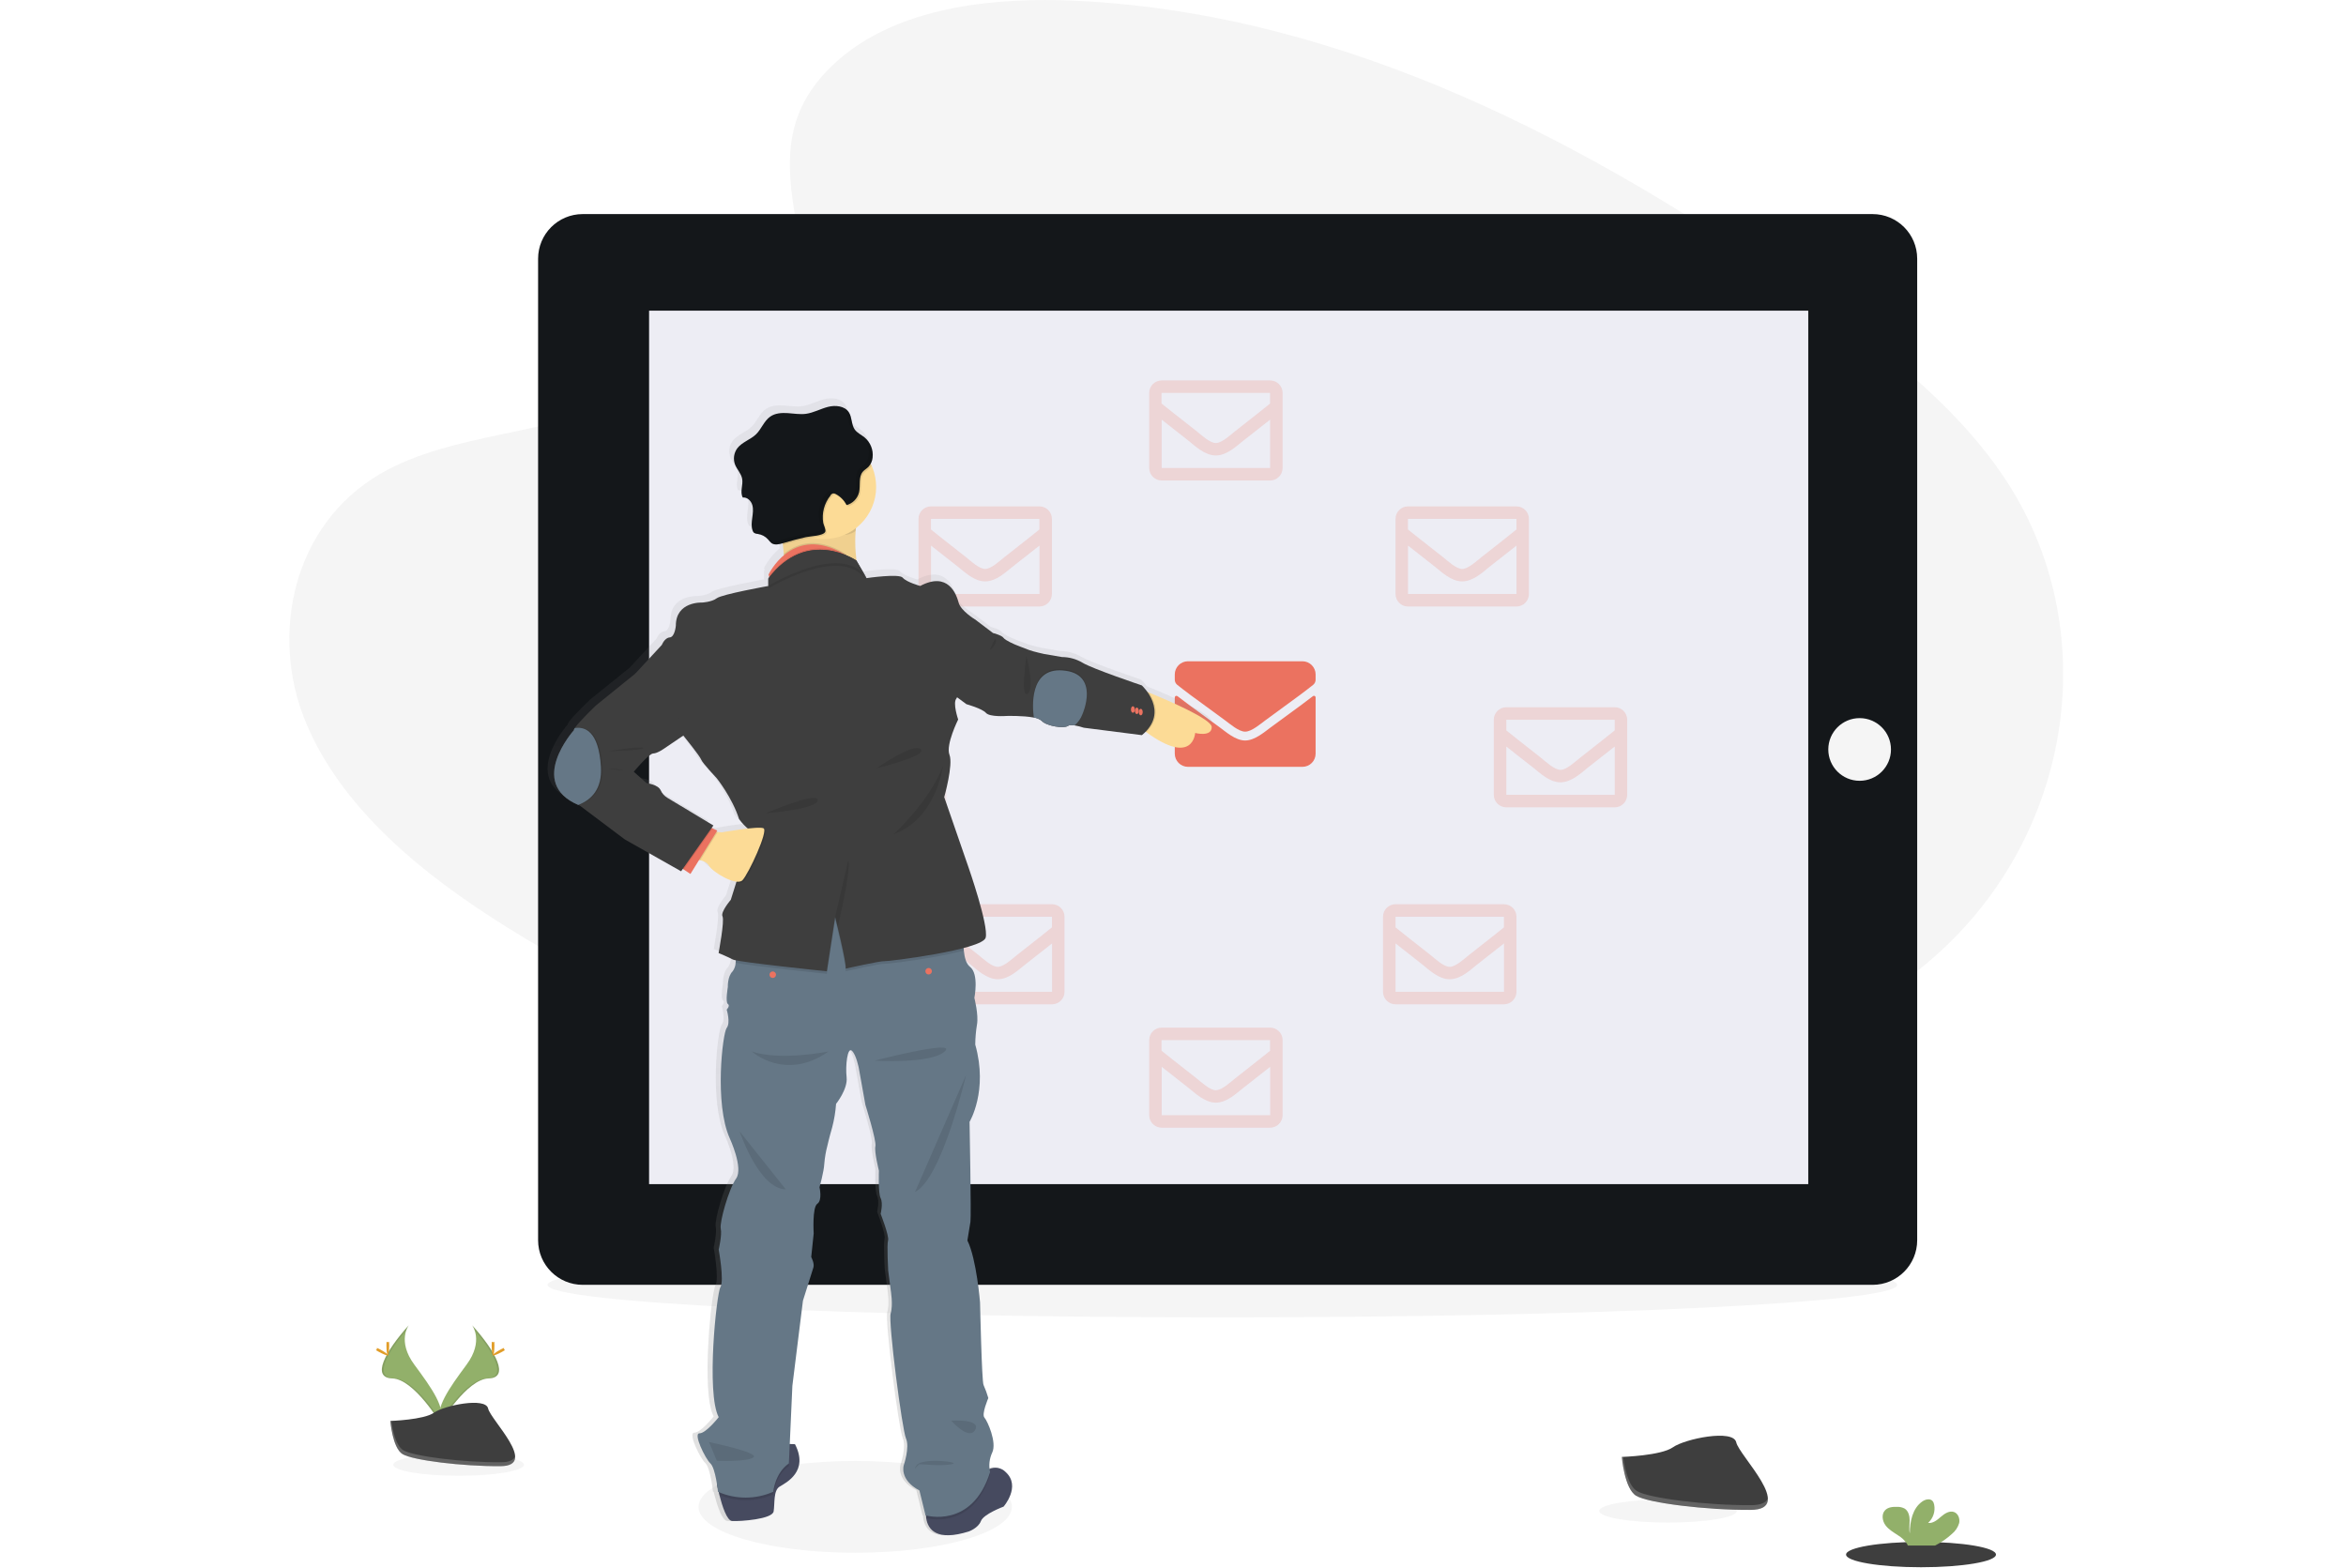
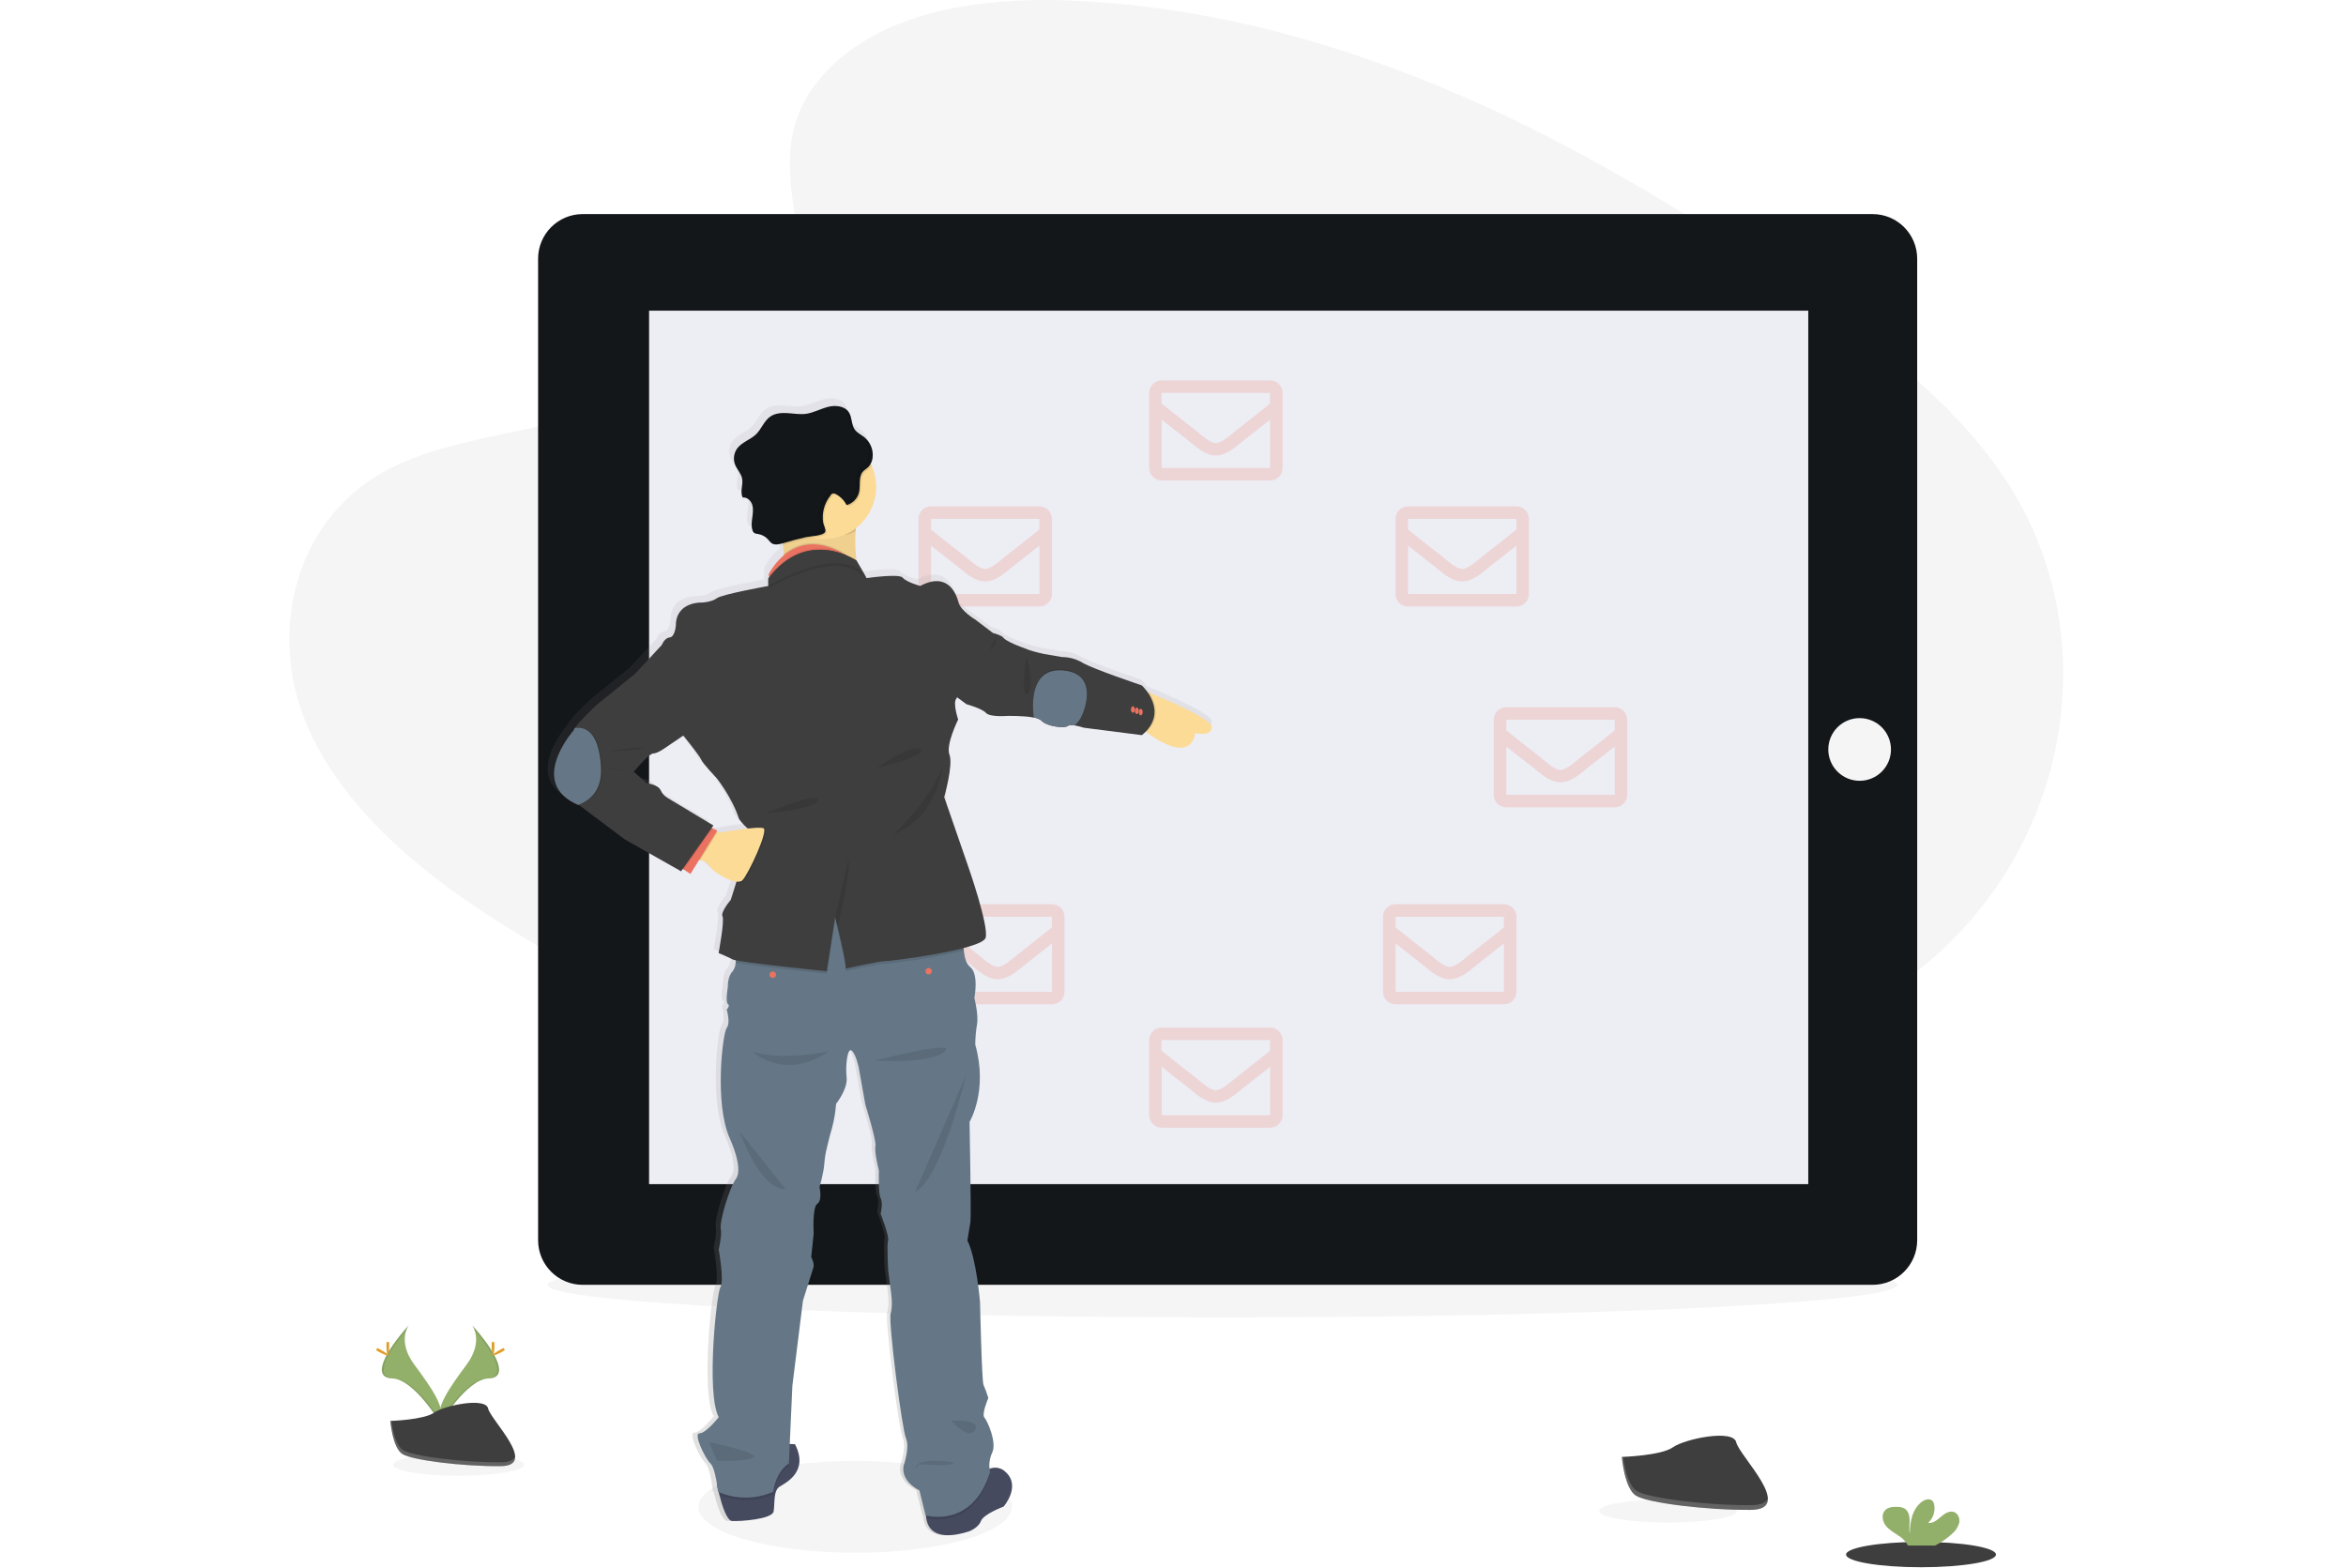
<svg xmlns="http://www.w3.org/2000/svg" width="1200" height="801.69" data-name="Layer 1" version="1.1" viewBox="0 0 1200 801.69">
  <defs>
    <linearGradient id="85787def-b0d2-4962-ac73-8730601d5a2d" x1="448.29" x2="448.29" y1="834.48" y2="252.89" gradientTransform="translate(1.66,-49.15)" gradientUnits="userSpaceOnUse">
      <stop stop-color="gray" stop-opacity=".25" offset="0" />
      <stop stop-color="gray" stop-opacity=".12" offset=".54" />
      <stop stop-color="gray" stop-opacity=".1" offset="1" />
    </linearGradient>
  </defs>
  <style>
    .arrow {
      opacity: 0;
      animation: 1s linear 0.5s forwards fly;
    }

    @keyframes fly {
      0% {
        opacity: 0;
        transform: translateX(0);
      }

      25% {
        opacity: 1;
      }

      75% {
        opacity: 1;
      }

      100% {
        opacity: 0;
-         transform: translateX(600px);
+         transform: translateX(620px);
+       }
+     }
+ 
+     .email {
+       opacity: 0;
+       animation: 0.5s linear 1.2s forwards appear;
+       transform-origin: 630px 350px;
+     }
+ 
+     @keyframes appear {
+       0% {
+         opacity: 0;
+         transform: scale(0.8);
+       }
+ 
+       75% {
+         opacity: 1;
+         transform: scale(1.1);
+       }
+ 
+       100% {
+         opacity: 1;
+         transform: scale(1);
      }
    }
  </style>
  <g fill="#f5f5f5">
    <ellipse cx="437.44" cy="770.81" rx="80.14" ry="23.48" />
    <ellipse cx="625.27" cy="657.23" rx="345.18" ry="16.65" />
    <path d="m428.16 31.27c30.79-27.43 79.11-33 123.09-30.84 138.16 6.86 262.87 73.56 370.74 149 39 27.31 77.5 56.74 102.85 94.35 51.6 76.56 36.3 182.63-35.46 245.7-24.41 21.46-54 37.91-84.39 52.5-54 25.93-112.31 46.74-173.62 52.67-43.72 4.22-88 0.79-131.45-5.11-121.45-16.46-240.66-52.88-340.57-115.19-43.82-27.33-85.12-61.3-103.19-105.5s-6.5-100.23 38.25-126.4c18.5-10.83 40.63-15.71 62.29-20.3 31.89-6.76 64.29-13.42 93.06-27.16 29.73-14.18 64.92-41.62 59-73-6.28-33.73-11.35-63.32 19.4-90.72z" />
  </g>
  <rect x="275.24" y="109.51" width="705.42" height="547.72" rx="22.82" ry="22.82" fill="#14171a" />
  <rect x="332.01" y="158.92" width="592.93" height="446.8" fill="#ededf4" />
  <circle cx="308.88" cy="382.32" r="9.72" fill="#e6e8ec" />
  <circle cx="951.22" cy="383.37" r="16.03" fill="#f5f5f5" />
  <g fill="#eb7260">
-     <path d="m671.59 356.09a0.84 0.84 0 0 1 1.36 0.66v28.76a6.75 6.75 0 0 1-6.75 6.75h-58.54a6.75 6.75 0 0 1-6.75-6.75v-28.75a0.85 0.85 0 0 1 1.37-0.66c3.15 2.45 7.32 5.56 21.67 16 3 2.16 8 6.72 13 6.69s10.13-4.61 13-6.69c14.32-10.44 18.49-13.56 21.64-16.01zm-34.64 18.17c3.26 0 8-4.11 10.32-5.82 18.66-13.55 20.08-14.73 24.39-18.1a3.39 3.39 0 0 0 1.29-2.66v-2.67a6.75 6.75 0 0 0-6.75-6.75h-58.54a6.75 6.75 0 0 0-6.75 6.75v2.67a3.41 3.41 0 0 0 1.29 2.66c4.31 3.36 5.73 4.55 24.39 18.1 2.36 1.71 7.06 5.87 10.32 5.82z" />
+     <path class="email" d="m671.59 356.09a0.84 0.84 0 0 1 1.36 0.66v28.76a6.75 6.75 0 0 1-6.75 6.75h-58.54a6.75 6.75 0 0 1-6.75-6.75v-28.75a0.85 0.85 0 0 1 1.37-0.66c3.15 2.45 7.32 5.56 21.67 16 3 2.16 8 6.72 13 6.69s10.13-4.61 13-6.69c14.32-10.44 18.49-13.56 21.64-16.01zm-34.64 18.17c3.26 0 8-4.11 10.32-5.82 18.66-13.55 20.08-14.73 24.39-18.1a3.39 3.39 0 0 0 1.29-2.66v-2.67a6.75 6.75 0 0 0-6.75-6.75h-58.54a6.75 6.75 0 0 0-6.75 6.75v2.67a3.41 3.41 0 0 0 1.29 2.66c4.31 3.36 5.73 4.55 24.39 18.1 2.36 1.71 7.06 5.87 10.32 5.82z" />
    <path d="m531.66 259.03h-55.44a6.4 6.4 0 0 0-6.39 6.4v38.42a6.4 6.4 0 0 0 6.39 6.4h55.44a6.41 6.41 0 0 0 6.4-6.4v-38.42a6.41 6.41 0 0 0-6.4-6.4zm0 6.4v5.42c-3 2.43-7.76 6.22-17.94 14.19-2.25 1.77-6.69 6-9.79 6s-7.54-4.19-9.78-6c-10.19-8-15-11.76-17.95-14.19v-5.44zm-55.44 38.42v-24.77c3.06 2.43 7.39 5.85 14 11 2.92 2.29 8 7.35 13.74 7.32s10.73-5 13.74-7.32c6.6-5.17 10.93-8.59 14-11v24.77z" opacity=".2" />
    <path d="m477.66 365.85h-55.44a6.39 6.39 0 0 0-6.39 6.4v38.4a6.4 6.4 0 0 0 6.39 6.4h55.44a6.41 6.41 0 0 0 6.4-6.4v-38.39a6.4 6.4 0 0 0-6.4-6.41zm0 6.4v5.44c-3 2.43-7.76 6.22-17.94 14.19-2.25 1.77-6.69 6-9.79 6s-7.54-4.19-9.78-6c-10.19-8-15-11.76-17.95-14.19v-5.44zm-55.44 38.4v-24.74c3.06 2.43 7.39 5.84 14 11 2.92 2.3 8 7.36 13.74 7.33s10.73-5 13.74-7.32c6.6-5.17 10.93-8.59 14-11v24.73z" opacity=".1" />
    <path d="m538.08 462.54h-55.42a6.41 6.41 0 0 0-6.4 6.4v38.39a6.41 6.41 0 0 0 6.4 6.4h55.46a6.4 6.4 0 0 0 6.39-6.4v-38.39a6.4 6.4 0 0 0-6.43-6.4zm0 6.4v5.44c-3 2.43-7.76 6.22-17.94 14.19-2.25 1.77-6.7 6-9.79 6s-7.54-4.19-9.79-6c-10.18-7.97-14.9-11.72-17.9-14.19v-5.44zm-55.42 38.39v-24.74c3.06 2.43 7.39 5.85 14 11 2.91 2.29 8 7.35 13.74 7.32s10.73-5 13.74-7.32c6.6-5.17 10.93-8.59 14-11v24.74z" opacity=".2" />
    <path d="m649.66 194.6h-55.44a6.39 6.39 0 0 0-6.39 6.4v38.39a6.4 6.4 0 0 0 6.39 6.4h55.44a6.41 6.41 0 0 0 6.4-6.4v-38.39a6.4 6.4 0 0 0-6.4-6.4zm0 6.4v5.44c-3 2.43-7.76 6.21-17.94 14.19-2.25 1.77-6.69 6-9.79 6s-7.54-4.19-9.78-6c-10.19-8-15-11.76-18-14.19v-5.44zm-55.46 38.39v-24.74c3.06 2.43 7.39 5.84 14 11 2.92 2.3 8 7.36 13.74 7.33s10.73-5 13.74-7.33c6.6-5.17 10.93-8.58 14-11v24.74z" opacity=".2" />
    <path d="m649.66 525.66h-55.44a6.4 6.4 0 0 0-6.39 6.4v38.39a6.4 6.4 0 0 0 6.39 6.4h55.44a6.41 6.41 0 0 0 6.4-6.4v-38.39a6.41 6.41 0 0 0-6.4-6.4zm0 6.4v5.44c-3 2.43-7.76 6.22-17.94 14.19-2.25 1.77-6.69 6-9.79 6s-7.54-4.19-9.78-6c-10.19-8-15-11.76-18-14.19v-5.44zm-55.44 38.39v-24.74c3.06 2.43 7.39 5.85 14 11 2.92 2.29 8 7.35 13.74 7.32s10.73-5 13.74-7.32c6.6-5.17 10.93-8.59 14-11v24.74z" opacity=".2" />
    <path d="m713.83 265.43v38.42a6.4 6.4 0 0 0 6.39 6.4h55.44a6.41 6.41 0 0 0 6.4-6.4v-38.42a6.41 6.41 0 0 0-6.4-6.4h-55.44a6.4 6.4 0 0 0-6.39 6.4zm61.85 0v5.42c-3 2.43-7.76 6.22-17.94 14.19-2.25 1.77-6.7 6-9.79 6s-7.54-4.19-9.78-6c-10.19-8-15-11.76-18-14.19v-5.44zm-55.46 38.42v-24.77c3.06 2.43 7.39 5.85 14 11 3 2.36 8.05 7.35 13.74 7.32s10.83-5 13.74-7.32c6.6-5.17 10.93-8.59 14-11v24.77z" opacity=".2" />
    <path d="m764.09 368.18v38.39a6.4 6.4 0 0 0 6.4 6.4h55.45a6.41 6.41 0 0 0 6.4-6.4v-38.39a6.41 6.41 0 0 0-6.4-6.4h-55.45a6.4 6.4 0 0 0-6.4 6.4zm61.85 0v5.44c-3 2.43-7.76 6.22-17.94 14.19-2.24 1.77-6.69 6-9.79 6s-7.54-4.19-9.78-6c-10.19-8-14.95-11.76-17.94-14.19v-5.44zm-55.45 38.39v-24.72c3 2.43 7.38 5.85 14 11 3 2.36 8 7.35 13.73 7.32s10.83-5 13.74-7.32c6.6-5.17 10.94-8.59 14-11v24.74z" opacity=".2" />
    <path d="m707.43 468.94v38.39a6.4 6.4 0 0 0 6.4 6.4h55.45a6.41 6.41 0 0 0 6.4-6.4v-38.39a6.41 6.41 0 0 0-6.4-6.4h-55.45a6.4 6.4 0 0 0-6.4 6.4zm61.85 0v5.44c-3 2.43-7.76 6.22-17.94 14.19-2.25 1.77-6.69 6-9.79 6s-7.54-4.19-9.78-6c-10.19-8-15-11.76-17.94-14.19v-5.44zm-55.45 38.39v-24.74c3.05 2.43 7.38 5.85 14 11 3 2.36 8 7.35 13.73 7.32s10.83-5 13.74-7.32c6.6-5.17 10.93-8.59 14-11v24.74z" opacity=".2" />
  </g>
  <path d="m587.56 351.43-0.93-0.38a23.46 23.46 0 0 0-2.89-3.4s-25.47-8.54-30.65-11.69a20.87 20.87 0 0 0-10.6-2.92l-9.24-1.57s-5.19-1.12-7.67-2-7-2.69-7-2.69-5.41-2.25-6.32-3.6-5.41-2.47-5.41-2.47l-9.24-7s-7.44-4.5-8.57-8.77-5.41-16.18-19.83-8.54c0 0-7.22-2-9-4.27s-18.7 0.22-18.7 0.22l-5.27-9a77.22 77.22 0 0 1-0.42-15.19c0-0.48 0.08-1 0.13-1.45a26.8 26.8 0 0 0 8.17-32.17c-0.15-0.34-0.32-0.68-0.48-1a9 9 0 0 0 0.87-2.49c0-0.22 0.07-0.44 0.1-0.66a11.8 11.8 0 0 0 0.05-1.54 11.68 11.68 0 0 0-0.38-2.88l-0.21-0.7a11.66 11.66 0 0 0-3.66-5.37c-1.67-1.36-3.77-2.29-5-4-1.81-2.58-1.34-6.23-3-8.88a7.38 7.38 0 0 0-0.54-0.71l-0.15-0.16c-0.17-0.18-0.35-0.34-0.53-0.5l-0.11-0.09c-2.45-2-6.27-2.17-9.46-1.36-3.85 1-7.42 3-11.36 3.58-3.13 0.42-6.29-0.17-9.44-0.37s-6.52 0-9.11 1.84c-3.19 2.23-4.49 6.34-7.28 9.06s-7.24 4-9.68 7.21a8.83 8.83 0 0 0-1.19 8.35c1 2.57 3.19 4.64 3.69 7.35 0.56 3-1 6.32 0.05 9.05a5 5 0 0 0 0.28 0.57 2.69 2.69 0 0 1 0.4 0h0.39l0.38 0.07a2.54 2.54 0 0 1 0.37 0.1 5.5 5.5 0 0 1 3.34 3.62c0.65 2.13 0.29 4.43 0 6.64s-0.61 4.53 0.18 6.61a2.08 2.08 0 0 0 0.13 0.3 2.38 2.38 0 0 0 0.25 0.44l0.06 0.08a1.94 1.94 0 0 0 0.34 0.36 4.05 4.05 0 0 0 1.93 0.55c0.23 0 0.46 0.08 0.68 0.13s0.3 0.08 0.44 0.12l0.21 0.06c0.19 0.06 0.37 0.12 0.56 0.2h0.05c0.2 0.09 0.4 0.17 0.59 0.27a8.59 8.59 0 0 1 2.72 2c0.31 0.34 0.6 0.71 0.9 1.06l0.43 0.45a4.74 4.74 0 0 0 0.49 0.4 4.15 4.15 0 0 0 2.48 0.65 13 13 0 0 0 3.3-0.64l0.09 0.84c0.18 1.6 0.34 3.18 0.47 4.72 0 0.22 0 0.43 0.05 0.64a32.48 32.48 0 0 0-8 10l0.3 1q-0.17 0.19-0.3 0.39v4.49s-23.9 4.27-26.61 6.3-7.66 2.24-7.66 2.24-13.53-0.67-13.53 11.91c0 0-0.45 5.84-3.15 6.07s-4.06 3.82-4.06 3.82l-13.75 14.83-20.07 16.18s-8.91 8.38-11.19 11.86a2.65 2.65 0 0 0-0.53 1.18s-24.32 27.07 2.3 38.43l0.83 0.34 23.27 17.43 29 16.4 0.87-1.23 0.46 0.31 3.49 2.3 4.46-7.19 0.59 0.13c1.64 0.38 3.6 1.18 4.5 2.84 1.33 2.46 9.36 7.67 14.25 8.18l-0.18 0.54-2.74 8.73s-5.41 6.29-4.28 8.54-2 18.88-2 18.88 5 2 7.44 3.37a7.32 7.32 0 0 0 1.46 0.4c0 0.44-0.09 0.89-0.14 1.32a8 8 0 0 1-1.55 4.35c-2.71 2.69-2.48 8.09-2.48 8.09s-1.36 7.86 0 8.76-0.61 2.92-0.61 2.92 2.1 6.74 0 9.44-6.43 39.1 1.59 56.85c0 0 7.15 15.28 3.31 20.68s-8.71 22.7-8 25.84-1.05 10.79-1.05 10.79 2.93 16 0.9 19.32-7.44 54.61-0.9 67c0 0-6.54 8.32-9.92 8.32s2.93 13 5.63 15.51 3.92 14.6 3.92 14.6l0.39 0.18c0.11 0.48 0.24 1 0.37 1.51 1.43 5.57 3.88 13.22 6.6 13.37 4.28 0.22 20.74-0.9 21.41-4.95s-0.23-10.79 3.15-12.81 15.11-7.86 7.9-21.79a16.44 16.44 0 0 0-2.65-0.08h-0.06l1.35-30 5.41-43.82s4.74-15.06 5.42-17.08-1.13-5.39-1.13-5.39l1.27-12.14s-0.82-13.48 1.88-15.28 1.13-8.53 1.13-8.53 2.26-7.87 2.48-12.14a52.26 52.26 0 0 1 1.58-9.22s0.9-4 2.48-9.43a67 67 0 0 0 2-12.14s6.08-7.64 5.41-13.71 0.45-15.73 2.7-13.71 3.61 9 3.61 9l3.38 18.88s5.86 18.65 5.18 21.35 1.81 12.58 1.81 12.58-0.45 11.46 0.9 14.16 0 8.09 0 8.09 4.51 11.46 3.83 13.71 0.07 15.5 0.07 15.5l1.29 9.89s1.35 7.87 0 12.14 5.9 60 7.91 64.5-1.15 13.7-1.15 13.7-2.48 7.42 8.11 13l3.16 12.81 0.23 0.07c0 0.45 0.07 0.92 0.14 1.38 0.89 5.92 5.38 12 21.95 6.87 0 0 5-1.74 6.31-5.36s11.72-7.45 11.72-7.45 9.12-10.41 1.13-17.75a7.42 7.42 0 0 0-8.39-1.64 15.87 15.87 0 0 1 1.4-8.48c2.48-5.16-2.48-16.18-4.05-18s2-10.11 2-10.11a54.93 54.93 0 0 0-2.48-6.74c-0.9-1.58-1.8-42.48-1.8-42.48s-1.8-22.47-6.54-31.91c0 0 1.13-6.74 1.58-9.66s-0.45-51.46-0.45-51.46 9.69-16 2.93-39.78a66.88 66.88 0 0 1 0.9-10.34c0.9-4.94-1.35-13.71-1.35-13.71s2.48-12.36-2.25-16c-2-1.48-2.84-4.87-3.2-8.35 0-0.44-0.07-0.88-0.1-1.31 6.32-1.67 10.94-3.52 11.41-5.39 1.58-6.29-8.79-36-8.79-36l-12.51-36.34s4.74-16.63 2.71-21.8 4.51-18.21 4.51-18.21-2.94-8.53-0.91-10.78a2.38 2.38 0 0 0 0.36-0.63l4.83 3.55s8.12 2.25 10.08 4.49 10.66 1.58 10.66 1.58 8.55-0.25 14 0.84a8 8 0 0 1 4 1.63c2.71 2.93 11.73 4 13.53 2.7 0.68-0.52 2-0.51 3.49-0.31a30.88 30.88 0 0 1 4.85 1.21l30 3.82a24.46 24.46 0 0 0 1.94-1.79l0.39 0.3c24.27 17.67 25.18 0.37 25.18 0.37s8.56 2.24 8.56-3c-0.03-4.17-22.52-13.76-32.28-17.72zm-223 71.74-0.64-0.05 0.43-0.69-2.39-1.12-0.51-0.24 0.9-1.29-23.69-14.17a8.71 8.71 0 0 1-3.61-4c-1.35-2.92-7.21-3.59-7.21-3.59l-6.65-5.85s7.78-9.44 10-9.44 6.09-2.79 6.09-2.79l9.51-6.42 0.18 0.23s8.34 10.33 9 12.13 8.11 9.66 8.11 9.66 7.9 9.89 11.5 20.9a29.37 29.37 0 0 0 4.54 4.95c-6.18 0.68-13.56 2-13.56 2z" fill="url(#85787def-b0d2-4962-ac73-8730601d5a2d)" />
  <path d="m437.66 271.63c-1.14 14.1 2.95 28.53 2.95 28.53s-43.3 2.68-40.18-3.12a8.41 8.41 0 0 0 0.71-3 63.57 63.57 0 0 0-0.22-10.73c-0.13-1.53-0.29-3.1-0.46-4.7-0.58-5.23-1.35-10.61-2-14.84-0.11-0.65-0.21-1.28-0.3-1.87-0.61-3.73-1.06-6.19-1.06-6.19s33.29-9.79 43.36-6.45c2.84 0.94 3.84 2.91 1.73 6.45a35.46 35.46 0 0 0-4.37 14.44c-0.11 0.52-0.16 1-0.16 1.48z" fill="#f0d08f" />
  <path d="m619.81 371.93c0 5.24-8.48 3-8.48 3s-0.9 17.19-24.93-0.37c-0.61-0.45-1.24-0.92-1.89-1.42l-1-19.42v-1.12s1.7 0.67 4.37 1.75c9.66 3.95 31.93 13.5 31.93 17.58z" fill="#fcdb96" />
  <path d="m398.84 760.41c-3.35 2-2.45 8.71-3.12 12.72s-17 5.14-21.21 4.92c-2.69-0.15-5.12-7.75-6.53-13.28-0.81-3.18-1.29-5.68-1.29-5.68s27-10.73 29.25-16.09c1.42-3.42 5.41-4.2 8.09-4.31a16.83 16.83 0 0 1 2.62 0.07c7.15 13.84-4.47 19.64-7.81 21.65z" fill="#464a5f" />
  <path d="m513.34 770.68s-10.26 3.79-11.6 7.4-6.25 5.33-6.25 5.33c-16.41 5.11-20.85-0.95-21.73-6.83a21.78 21.78 0 0 1 0.52-8.13l24.11-10.08s3.27-5.06 7.68-6.92a7.33 7.33 0 0 1 8.39 1.6c7.91 7.29-1.12 17.63-1.12 17.63z" fill="#464a5f" />
  <path d="m404.03 738.69-0.51 11.24c-7.13 4.9-8 14.5-8 14.5a35.25 35.25 0 0 1-27.51 0.34c-0.81-3.18-1.29-5.68-1.29-5.68s27-10.73 29.25-16.09c1.39-3.42 5.38-4.15 8.06-4.31z" opacity=".1" />
  <path d="m506.42 754.39c-8.48 27.1-29.61 22.94-32.66 22.19a21.78 21.78 0 0 1 0.52-8.13l24.11-10.08s3.27-5.06 7.68-6.92a13.72 13.72 0 0 0 0.35 2.94z" opacity=".1" />
  <path d="m507.54 743a15.76 15.76 0 0 0-1.12 10.05c-9.15 29.24-33 22.09-33 22.09l-3.13-12.72c-10.49-5.58-8-12.94-8-12.94s3.13-9.16 1.14-13.62-9.18-59.82-7.84-64.06 0-12.05 0-12.05l-1.27-9.83s-0.74-13.16-0.07-15.4-3.79-13.61-3.79-13.61 1.34-5.36 0-8-0.89-14.06-0.89-14.06-2.46-9.82-1.79-12.5-5.13-21.2-5.13-21.2l-3.35-18.75s-1.34-6.92-3.58-8.93-3.34 7.59-2.67 13.62-5.39 13.57-5.39 13.57a66.17 66.17 0 0 1-2 12.06c-1.56 5.35-2.45 9.37-2.45 9.37a51.9 51.9 0 0 0-1.57 9.15c-0.22 4.24-2.45 12.06-2.45 12.06s1.56 6.69-1.12 8.47-1.86 15.18-1.86 15.18l-1.26 12.06s1.78 3.35 1.11 5.35-5.35 17-5.35 17l-5.4 43.49-1.79 39.74c-7.13 4.9-8 14.5-8 14.5a35 35 0 0 1-28.27 0s-1.2-12-3.87-14.5-8.93-15.4-5.58-15.4 9.82-8.27 9.82-8.27c-6.47-12.27-1.12-63.16 0.89-66.51s-0.89-19.2-0.89-19.2 1.78-7.59 1.05-10.71 4.08-20.31 7.88-25.67-3.27-20.54-3.27-20.54c-7.95-17.63-3.65-53.79-1.57-56.47s0-9.37 0-9.37 1.94-2 0.59-2.9 0-8.7 0-8.7-0.23-5.36 2.45-8a7.84 7.84 0 0 0 1.53-4.32 51.22 51.22 0 0 0 0-9.74l30.8-18.08 38.61-3.13 47.32 14.73a56.16 56.16 0 0 0 0 10c0.35 3.45 1.22 6.82 3.16 8.29 4.69 3.58 2.23 15.85 2.23 15.85s2.23 8.71 1.34 13.62a66.65 66.65 0 0 0-0.89 10.27c6.69 23.66-2.91 39.51-2.91 39.51s0.9 48.21 0.45 51.11-1.56 9.59-1.56 9.59c4.69 9.38 6.47 31.7 6.47 31.7s0.89 40.62 1.79 42.19a54.63 54.63 0 0 1 2.45 6.7s-3.57 8.25-2 10 6.45 12.71 4 17.86z" fill="#657786" />
  <path d="m442.14 255.75a35.46 35.46 0 0 0-4.37 14.44c-0.06 0.48-0.1 1-0.14 1.44-4.48 3.42-11.39 1.69-17.47 1.69-2.14 0-1.63-3.15-3.63-3.62-7.17-1.73-14.51 0.32-18.12-5.89-0.11-0.65-0.21-1.28-0.3-1.87-0.61-3.73-1.06-6.19-1.06-6.19s33.29-9.79 43.36-6.45c2.84 0.94 3.84 2.91 1.73 6.45z" opacity=".1" />
  <path d="m448.15 249.07a26.68 26.68 0 0 1-26.68 26.68 27.39 27.39 0 0 1-6.24-0.73 26.69 26.69 0 1 1 32.92-25.95z" fill="#fcdb96" />
  <path d="m434.4 287.72c-10.32-3.17-24.51 2.16-33.29 6.36a63.57 63.57 0 0 0-0.22-10.73c5.9-4.93 15.21-8.57 28.21-2 1.19 0.61 2.41 1.3 3.67 2.07z" opacity=".1" />
  <path d="m434.4 288.39c-13.84-4.26-34.65 6.8-40 9.88l-1-3.4-0.29-0.95s11.37-24.39 36.06-11.9c1.19 0.61 2.41 1.3 3.67 2.07z" fill="#eb7260" />
  <path d="m493 486.28c-14.81 3.94-39.18 6.89-40.59 6.73-2-0.22-19.87 3.8-19.87 3.8 0.67-2.24-5.35-26.34-5.35-26.34l-4.25 27.68s-38.74-4-46.68-5.66a51.22 51.22 0 0 0 0-9.74l30.8-18.08 38.61-3.13 47.32 14.73a56.16 56.16 0 0 0 0.01 10.01z" opacity=".1" />
  <path d="m504.19 479.62c-1.53 6.23-49.78 12.23-51.78 12.05s-19.87 3.8-19.87 3.8c0.67-2.24-5.35-26.34-5.35-26.34l-4.25 27.72s-45.53-4.69-48-6-7.37-3.34-7.37-3.34 3.12-16.52 2-18.75 4.24-8.49 4.24-8.49l2.72-8.66 8.21-26.16a12.61 12.61 0 0 1-1.38-0.91 27.88 27.88 0 0 1-5.31-5.56c-3.54-11.01-11.39-20.83-11.39-20.83s-7.36-7.81-8-9.6-8.93-12.05-8.93-12.05l-24.77-31.92 13.61-14.73s1.34-3.57 4-3.79 3.13-6 3.13-6c0-12.5 13.39-11.83 13.39-11.83s4.91-0.22 7.58-2.23 26.35-6.26 26.35-6.26v-3.79c19.86-26.34 45-9.22 45-9.22l5.23 9s16.73-2.45 18.51-0.22 8.93 4.23 8.93 4.23c14.29-7.58 18.52 4.25 19.64 8.49s8.49 8.7 8.49 8.7-7.6 38.17-9.61 40.4 0.9 10.72 0.9 10.72-6.45 12.92-4.45 18.04-2.68 21.66-2.68 21.66l12.5 36.16s10.27 29.46 8.71 35.71z" fill="#3e3e3e" />
  <path d="m443.27 297.04c-12.49-19.2-50.23 4-50.23 4v-3.79c19.86-26.34 45-9.22 45-9.22z" opacity=".1" />
  <path d="m434.4 288.39c-13.84-4.26-34.65 6.8-40 9.88l-1.32 0.77v-3.79l0.29-0.38c12.38-16.11 26.74-15.54 35.77-12.85 1.19 0.61 2.41 1.3 3.67 2.07z" opacity=".1" />
  <path d="m443.27 295.7c-12.49-19.19-50.23 4-50.23 4v-3.79c19.86-26.34 45-9.22 45-9.22z" fill="#3e3e3e" />
  <path d="m433.88 440.11-6.69 29 1.28 5.25s7.19-30.23 5.41-34.25z" opacity=".1" />
  <path d="m482.32 391.9s-3.35 27-25.23 34.82c0 0 18.08-16.29 25.23-34.82z" opacity=".1" />
  <path d="m391.66 416.01s26.56-11.39 26.56-6.7-26.56 6.7-26.56 6.7z" opacity=".1" />
  <path d="m448.39 393.02s18.53-13.17 22.54-9.82-22.54 9.82-22.54 9.82z" opacity=".1" />
  <path d="m586.4 374.57c-0.61-0.45-1.24-0.92-1.89-1.42l-1-19.42v-1.12s1.7 0.67 4.37 1.75c3.06 4.54 6.26 12.49-1.48 20.21z" opacity=".1" />
  <path d="m584.1 376.05-29.69-3.79a31.08 31.08 0 0 0-4.8-1.2c-1.42-0.2-2.78-0.21-3.46 0.3-1.78 1.34-10.71 0.23-13.39-2.68a8 8 0 0 0-4-1.62c-5.41-1.07-13.87-0.83-13.87-0.83s-8.61 0.67-10.56-1.56-10-4.46-10-4.46l-8.48-6.26 5.35-38.83 7.6 1.78 9.14 6.92s4.47 1.12 5.36 2.46 6.25 3.57 6.25 3.57 4.46 1.78 6.92 2.68 7.59 2 7.59 2l9.15 1.57a20.61 20.61 0 0 1 10.5 2.9c5.12 3.13 30.35 11.61 30.35 11.61s14.6 13.39 0.04 25.44z" fill="#3e3e3e" />
  <path d="m553.66 364.7a13.83 13.83 0 0 1-4 5.69c-1.42-0.2-2.78-0.21-3.46 0.3-1.78 1.34-10.71 0.23-13.39-2.67a7.91 7.91 0 0 0-4-1.63c-0.69-5-2.51-25.45 14.73-24.12 19.55 1.5 10.12 22.43 10.12 22.43z" opacity=".1" />
  <path d="m553.66 365.37a13.83 13.83 0 0 1-4 5.69c-1.42-0.2-2.78-0.21-3.46 0.3-1.78 1.34-10.71 0.23-13.39-2.68a8 8 0 0 0-4-1.62c-0.69-4.95-2.51-25.45 14.73-24.12 19.55 1.5 10.12 22.43 10.12 22.43z" fill="#657786" />
  <g fill="#eb7260">
    <ellipse cx="579.49" cy="362.94" rx="1" ry="1.67" />
    <ellipse cx="581.5" cy="363.61" rx="1" ry="1.67" />
    <ellipse cx="583.51" cy="364.24" rx="1" ry="1.67" />
  </g>
  <path d="m509.02 326.7s1.67 1.17-1.42 4.77 1.42-4.77 1.42-4.77z" opacity=".1" />
  <path d="m525.01 335.49s4.52 16.48 0.67 19.33-0.67-19.33-0.67-19.33z" opacity=".1" />
  <circle cx="395.27" cy="498.59" r="1.67" fill="#eb7260" />
  <circle cx="475.01" cy="496.81" r="1.67" fill="#eb7260" />
  <path d="m384.55 537.85s17 15.62 39.29 0c0 0-24.71 5-39.29 0z" opacity=".1" />
  <path d="m447.27 542.56s28.8 1.79 35.94-4.68-35.94 4.68-35.94 4.68z" opacity=".1" />
  <path d="m378.3 578.72c0.45 1.12 10.05 29.47 23.66 29.69z" opacity=".1" />
  <path d="m494.15 549.93s-12.28 52.92-26.12 59.82z" opacity=".1" />
  <path d="m362.66 737.65s25.89 5.35 22.77 7.81-18.77 1.78-18.77 1.78z" opacity=".1" />
  <path d="m486.56 726.71s9.15 10.49 12.27 4.69-12.27-4.69-12.27-4.69z" opacity=".1" />
  <path d="m470.04 749.03c2-0.22 10.05 1.12 16.52 0s-15-3.56-17.64 0.45 1.12-0.45 1.12-0.45z" opacity=".1" />
  <path d="m445.85 238.23a6.4 6.4 0 0 1-1 1.28c-0.89 0.88-2 1.49-2.84 2.44-1.7 1.95-1.55 4.66-1.62 7.35a15.49 15.49 0 0 1-0.33 3.22 9 9 0 0 1-6.4 6.53 13.09 13.09 0 0 0-5.49-5.61 2.31 2.31 0 0 0-1.38-0.38 2.39 2.39 0 0 0-1.38 1 17.5 17.5 0 0 0-3.83 9.14 17.89 17.89 0 0 0 0.12 4.9c0.2 1.12 1.5 3.55 1 4.59-0.78 1.56-4.67 2-7.48 2.34-1 0.11-1.81 0.21-2.34 0.33q-5.93 1.32-11.74 3.1l-0.72 0.2c-0.66-6-1.6-12.27-2.32-16.71a26.68 26.68 0 1 1 47.74-23.71z" opacity=".1" />
  <path d="m424.78 253.38a2.36 2.36 0 0 1 1.38-1 2.3 2.3 0 0 1 1.38 0.37 13.23 13.23 0 0 1 5.5 5.61 9 9 0 0 0 6.37-6.53c0.83-3.55-0.44-7.81 1.95-10.58 0.81-0.94 1.95-1.55 2.84-2.43a8.15 8.15 0 0 0 2.14-4.74 11.64 11.64 0 0 0-4.12-10.33c-1.66-1.36-3.73-2.28-5-4-1.8-2.56-1.32-6.19-3-8.82-2.13-3.31-6.87-3.78-10.69-2.8s-7.34 3-11.24 3.55c-3.1 0.42-6.23-0.16-9.35-0.36s-6.46 0-9 1.82c-3.16 2.22-4.44 6.3-7.2 9s-7.18 4-9.6 7.16a8.81 8.81 0 0 0-1.17 8.3c1 2.55 3.16 4.61 3.65 7.3 0.6 3.19-1.29 6.79 0.34 9.6 2.2-0.26 4.19 1.64 4.83 3.76s0.29 4.4 0 6.59-0.6 4.5 0.18 6.57a2.67 2.67 0 0 0 0.77 1.17 3.89 3.89 0 0 0 1.91 0.54 8.72 8.72 0 0 1 5.2 2.8 10.82 10.82 0 0 0 1.81 1.92c1.67 1.14 3.92 0.56 5.86 0q5.81-1.77 11.74-3.1c2.07-0.47 8.78-0.58 9.83-2.67 0.52-1-0.78-3.47-1-4.59a17.67 17.67 0 0 1 3.7-14z" fill="#14171a" />
  <path d="m380.45 450.91c-0.79 0.84-2.2 1-3.89 0.63l8.21-26.16a12.61 12.61 0 0 1-1.38-0.91c3.63-0.39 6.81-0.56 7.78-0.09 2.59 1.26-7.62 23.27-10.72 26.53z" opacity=".1" />
  <path d="m379.79 450.24c-3.13 3.27-15.49-4.27-17.13-7.39-0.89-1.65-2.83-2.44-4.45-2.82a13.64 13.64 0 0 0-2.58-0.35l8.71-14.32 2.8 0.24 2.05 0.18s18.75-3.35 21.35-2.09-7.66 23.29-10.75 26.55z" fill="#fcdb96" />
  <path d="m367.1 425.62-8.93 14.43a13.64 13.64 0 0 0-2.58-0.35l8.71-14.32z" opacity=".1" />
  <polygon transform="translate(148)" points="218.89 424.88 205.16 447.06 201.71 444.77 199.72 443.46 211.94 421.62 216.52 423.76" fill="#eb7260" />
  <polygon transform="translate(148)" points="216.52 423.76 201.71 444.77 199.72 443.46 211.94 421.62" opacity=".1" />
  <path d="m364.91 422.25-16.52 23.44-28.79-16.29-23-17.31-0.82-0.34c-26.36-11.26-2.31-38.15-2.31-38.15a2.7 2.7 0 0 1 0.52-1.17c2.26-3.46 11.09-11.78 11.09-11.78l19.87-16.07 8-2.45 18.53 32.81-11.38 7.71s-3.8 2.78-6 2.78-9.94 9.37-9.94 9.37l6.59 5.81s5.8 0.67 7.14 3.56a8.64 8.64 0 0 0 3.58 4z" fill="#3e3e3e" />
  <path d="m310.89 384.31s17.19-2.87 18.08-1.66-18.08 1.66-18.08 1.66z" opacity=".1" />
  <path d="m310.89 393.02a26.85 26.85 0 0 0 7.15 0.89c4.24 0-7.15-0.89-7.15-0.89z" opacity=".1" />
  <path d="m296.46 411.75c-26.36-11.26-2.31-38.15-2.31-38.15a2.7 2.7 0 0 1 0.52-1.17c4.87-0.81 12.27 1.13 13.38 19.89 0.66 11.22-4.78 16.79-11.59 19.43z" opacity=".1" />
  <path d="m295.79 411.75c-26.36-11.26-2.31-38.15-2.31-38.15a2.7 2.7 0 0 1 0.52-1.17c4.87-0.81 12.27 1.13 13.38 19.89 0.66 11.22-4.78 16.79-11.59 19.43z" fill="#657786" />
  <g transform="translate(148)" opacity=".1">
    <path transform="translate(-146.34,-49.15)" d="m377.81 302.46a4.8 4.8 0 0 0 0.48 1.18 3.58 3.58 0 0 1 1.53 0.16 4.88 4.88 0 0 0-2.01-1.34z" />
    <path transform="translate(-146.34,-49.15)" d="m383.94 320.93-0.54-0.07a2.22 2.22 0 0 0 0.64 0.87 3.89 3.89 0 0 0 1.91 0.54 8.54 8.54 0 0 1 2.51 0.79 8.75 8.75 0 0 0-4.52-2.13z" />
    <path transform="translate(-146.34,-49.15)" d="m440.56 272.92c-1.66-1.36-3.73-2.28-5-4-1.8-2.56-1.32-6.19-3-8.82a6.51 6.51 0 0 0-2.89-2.41 6.12 6.12 0 0 1 0.88 1.07c1.7 2.63 1.22 6.26 3 8.82 1.24 1.75 3.31 2.67 5 4a11.64 11.64 0 0 1 4.12 10.33 8.15 8.15 0 0 1-2.14 4.74c-0.89 0.88-2 1.49-2.84 2.43-2.38 2.77-1.12 7-1.95 10.58a9 9 0 0 1-5.38 6.2 13.55 13.55 0 0 1 1 1.67 9 9 0 0 0 6.37-6.53c0.83-3.55-0.44-7.81 1.95-10.58 0.81-0.94 1.95-1.55 2.84-2.43a8.15 8.15 0 0 0 2.14-4.74 11.64 11.64 0 0 0-4.1-10.33z" />
    <path transform="translate(-146.34,-49.15)" d="m423.87 300.58a2.3 2.3 0 0 0-1.38-0.37 2.36 2.36 0 0 0-1.38 1 17.67 17.67 0 0 0-3.7 14c0.19 1.13 1.49 3.56 1 4.59-1.05 2.09-7.76 2.2-9.83 2.67q-5.93 1.32-11.74 3.1a9.09 9.09 0 0 1-4.77 0.53 4.89 4.89 0 0 0 0.92 0.84c1.67 1.14 3.92 0.56 5.86 0q5.81-1.77 11.74-3.1c2.07-0.47 8.78-0.58 9.83-2.67 0.52-1-0.78-3.47-1-4.59a17.67 17.67 0 0 1 3.7-14 2.36 2.36 0 0 1 1.38-1 2.25 2.25 0 0 1 1.37 0.36 13.36 13.36 0 0 0-2-1.36z" />
  </g>
  <ellipse cx="234.6" cy="749.25" rx="33.42" ry="5.65" fill="#f5f5f5" />
  <path d="m241.5 677.9s6.14 8-2.83 20.14-16.37 22.35-13.38 29.9c0 0 13.54-22.5 24.55-22.82s3.82-13.69-8.34-27.22z" fill="#92b06a" />
  <path d="m241.5 677.9a10 10 0 0 1 1.26 2.52c10.74 12.63 16.47 24.41 6.14 24.7-9.63 0.28-21.17 17.48-23.93 21.83 0.09 0.33 0.2 0.66 0.32 1 0 0 13.54-22.5 24.55-22.82s3.82-13.7-8.34-27.23z" opacity=".1" />
  <g>
    <path d="m252.91 688.13c0 2.82-0.32 5.11-0.71 5.11s-0.71-2.29-0.71-5.11 0.4-1.5 0.79-1.5 0.63-1.32 0.63 1.5z" fill="#e19d29" />
    <path d="m256.82 691.5c-2.48 1.35-4.64 2.17-4.83 1.83s1.68-1.72 4.16-3.07 1.5-0.37 1.69 0 1.46-0.11-1.02 1.24z" fill="#e19d29" />
    <path d="m209.09 677.9s-6.14 8 2.83 20.14 16.36 22.35 13.37 29.9c0 0-13.53-22.5-24.54-22.82s-3.78-13.69 8.34-27.22z" fill="#92b06a" />
  </g>
  <path d="m209.09 677.9a10 10 0 0 0-1.26 2.52c-10.74 12.63-16.47 24.43-6.17 24.7 9.62 0.28 21.17 17.48 23.93 21.83a9.57 9.57 0 0 1-0.33 1s-13.53-22.5-24.54-22.82-3.75-13.7 8.37-27.23z" opacity=".1" />
  <g>
    <path d="m197.66 688.13c0 2.82 0.32 5.11 0.71 5.11s0.71-2.29 0.71-5.11-0.4-1.5-0.79-1.5-0.63-1.32-0.63 1.5z" fill="#e19d29" />
    <path d="m193.77 691.5c2.48 1.35 4.64 2.17 4.82 1.83s-1.67-1.72-4.15-3.07-1.5-0.37-1.69 0-1.46-0.11 1.02 1.24z" fill="#e19d29" />
    <path d="m199.66 726.85s17.16-0.53 22.33-4.21 26.39-8.08 27.68-2.17 25.78 29.36 6.41 29.52-45-3-50.17-6.16-6.25-16.98-6.25-16.98z" fill="#3e3e3e" />
    <path d="m256.4 747.98c-19.37 0.15-45-3-50.17-6.17-3.93-2.39-5.5-11-6-14.94h-0.58s1.09 13.84 6.25 17 30.8 6.32 50.17 6.16c5.59 0 7.52-2 7.42-5-0.83 1.82-2.93 2.91-7.09 2.95z" fill="#f5f5f5" opacity=".2" />
    <ellipse cx="853.22" cy="772.9" rx="35.2" ry="5.95" fill="#f5f5f5" />
    <path d="m829.59 745.26s20.07-0.62 26.12-4.93 30.89-9.45 32.39-2.54 30.17 34.37 7.5 34.55-52.66-3.53-58.7-7.21-7.31-19.87-7.31-19.87z" fill="#3e3e3e" />
    <path d="m896.01 769.93c-22.67 0.19-52.67-3.53-58.71-7.21-4.6-2.8-6.43-12.85-7-17.49h-0.67s1.27 16.19 7.31 19.87 36 7.39 58.7 7.21c6.55 0 8.81-2.38 8.68-5.83-0.95 2.11-3.44 3.37-8.31 3.45z" fill="#f5f5f5" opacity=".2" />
    <ellipse cx="982.62" cy="795.21" rx="38.34" ry="6.48" fill="#3e3e3e" />
    <path d="m998.47 784.61a11.23 11.23 0 0 0 3.66-5.52c0.47-2.19-0.46-4.81-2.56-5.62-2.34-0.89-4.85 0.73-6.75 2.38s-4.08 3.51-6.57 3.16a10 10 0 0 0 3.09-9.35 3.85 3.85 0 0 0-0.86-1.9c-1.3-1.39-3.66-0.8-5.22 0.3-5 3.49-6.34 10.22-6.37 16.29-0.5-2.19-0.08-4.47-0.09-6.71s-0.63-4.73-2.52-5.94a7.64 7.64 0 0 0-3.84-0.9c-2.23-0.08-4.71 0.14-6.24 1.77-1.89 2-1.4 5.43 0.25 7.66s4.15 3.62 6.45 5.16a14.37 14.37 0 0 1 4.61 4.4 4 4 0 0 1 0.34 0.79h14a38.7 38.7 0 0 0 8.62-5.97z" fill="#92b06a" />
    <path d="m1.59 387.61v-17.446l37.47-5.036-37.47-5.036v-17.446l52.457 22.482z" fill="#eb7260" stroke-width="2.498" class="arrow" />
  </g>
</svg>
